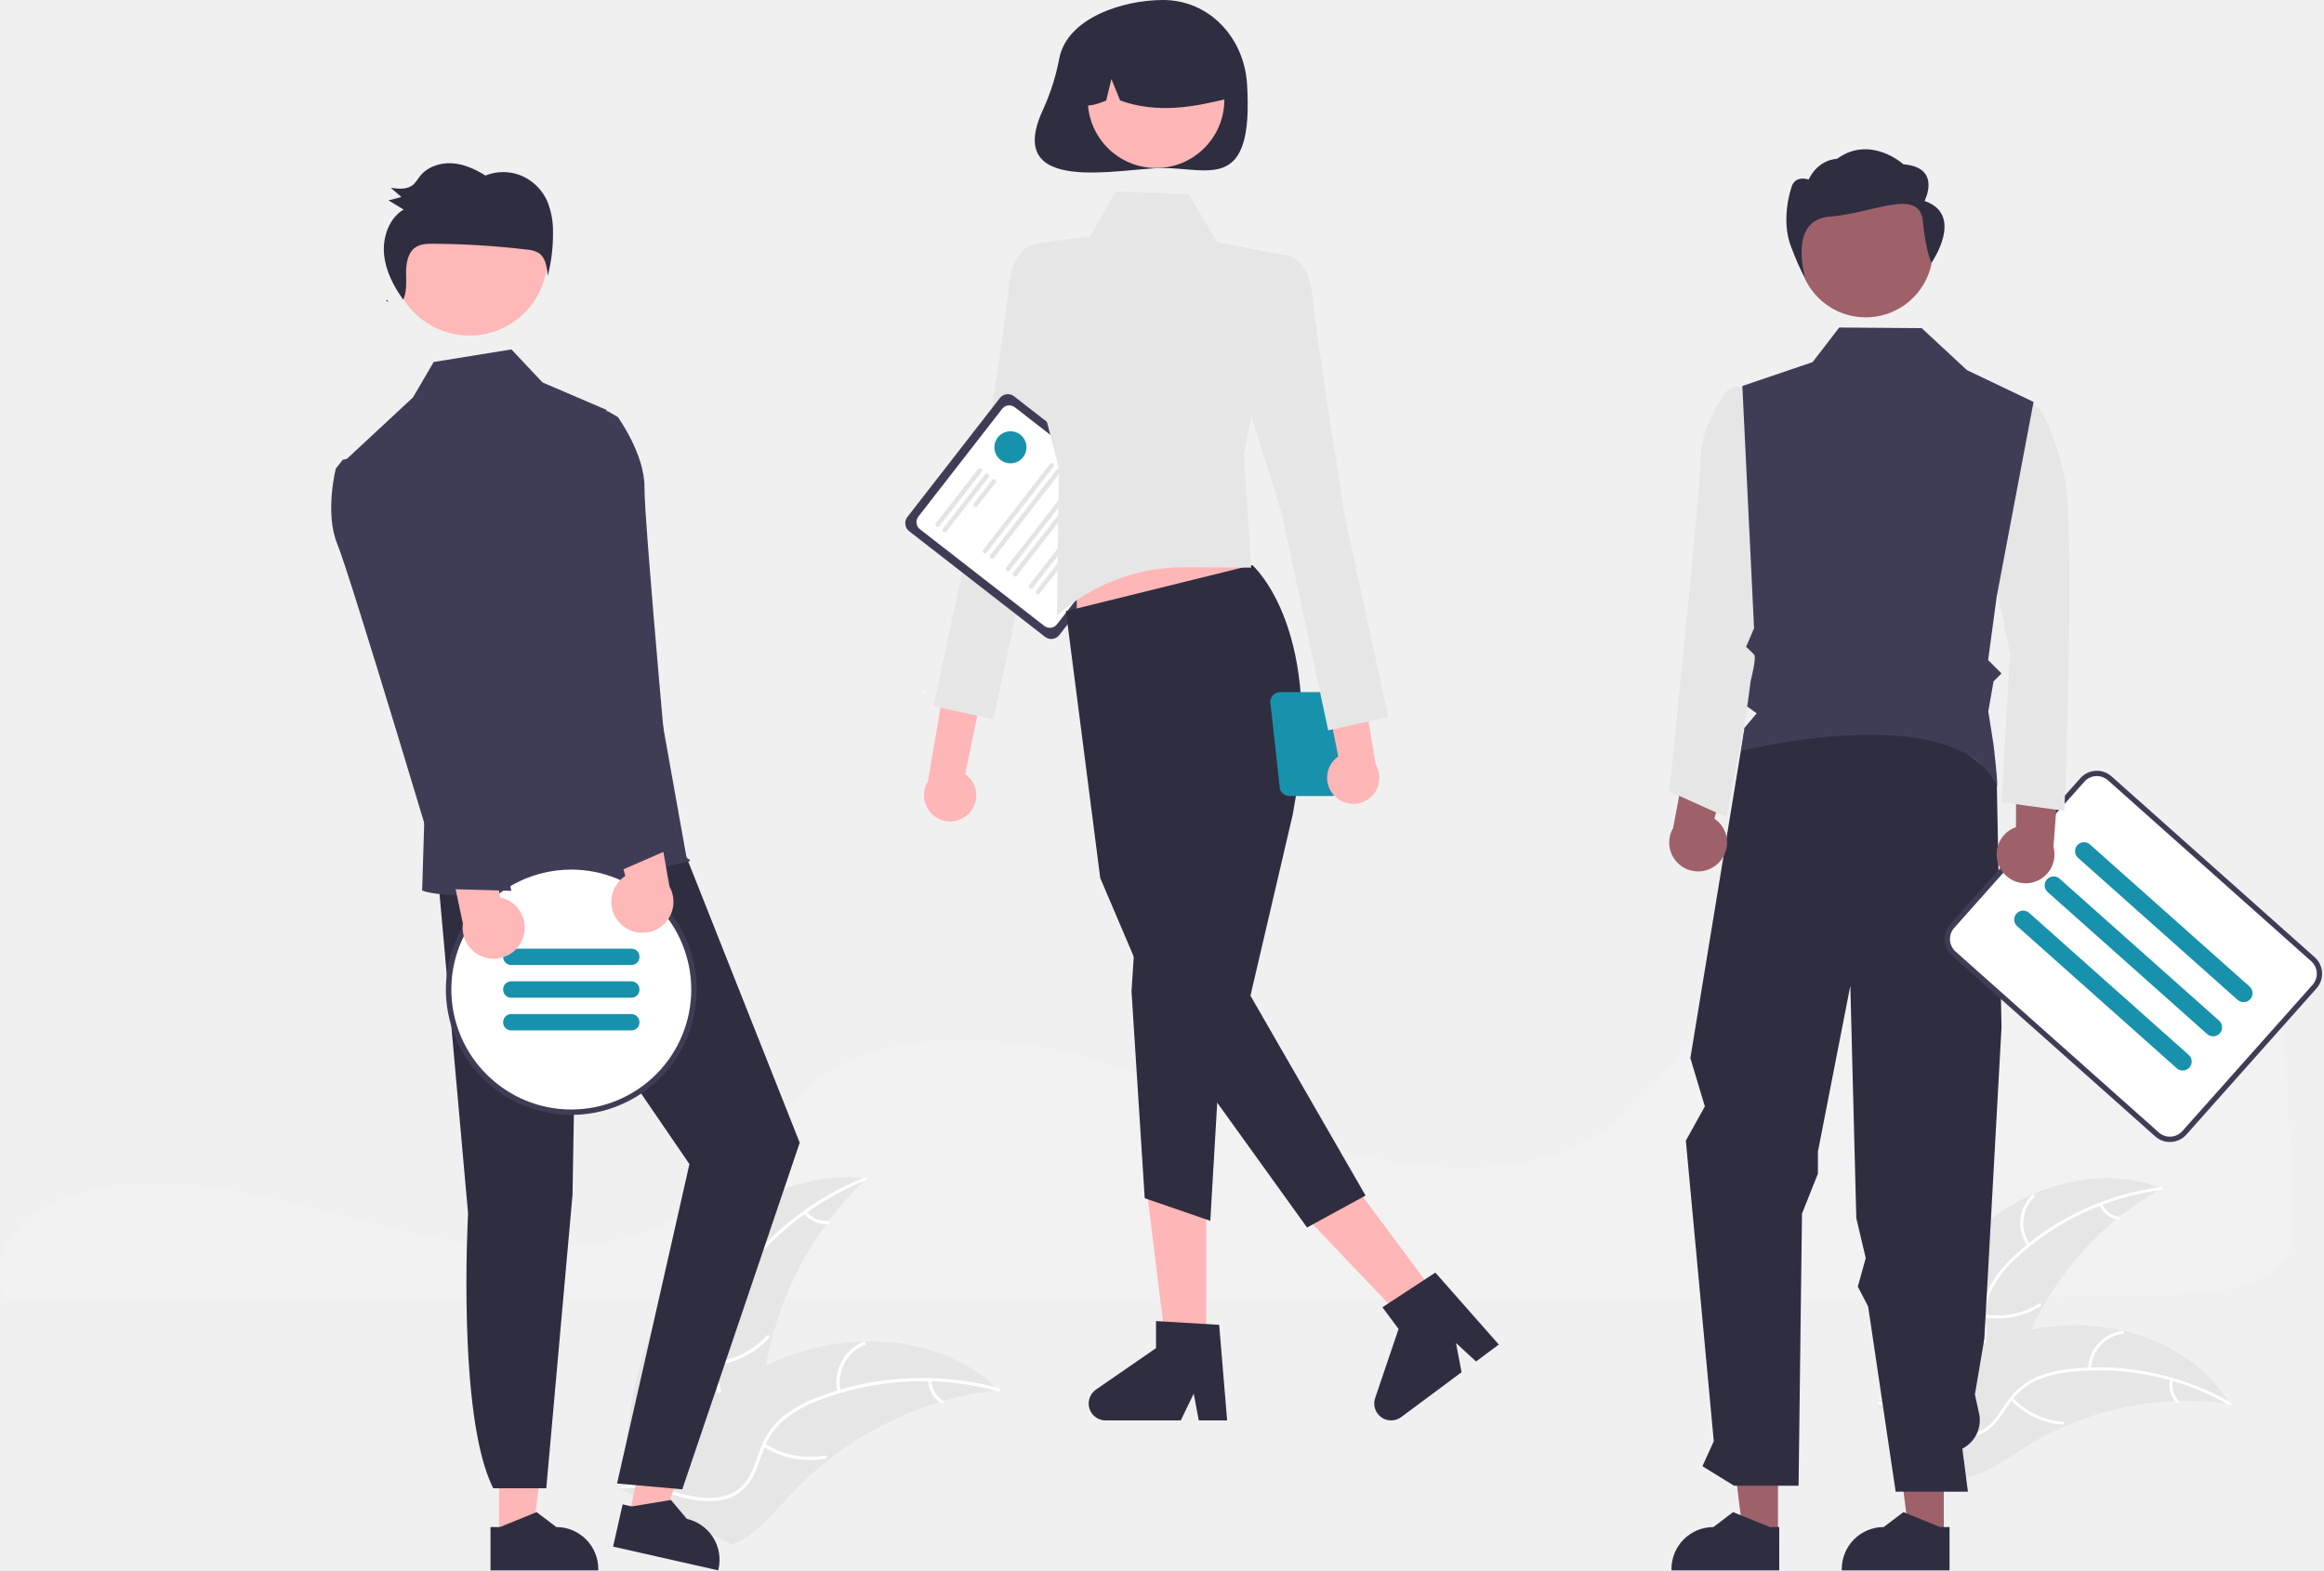
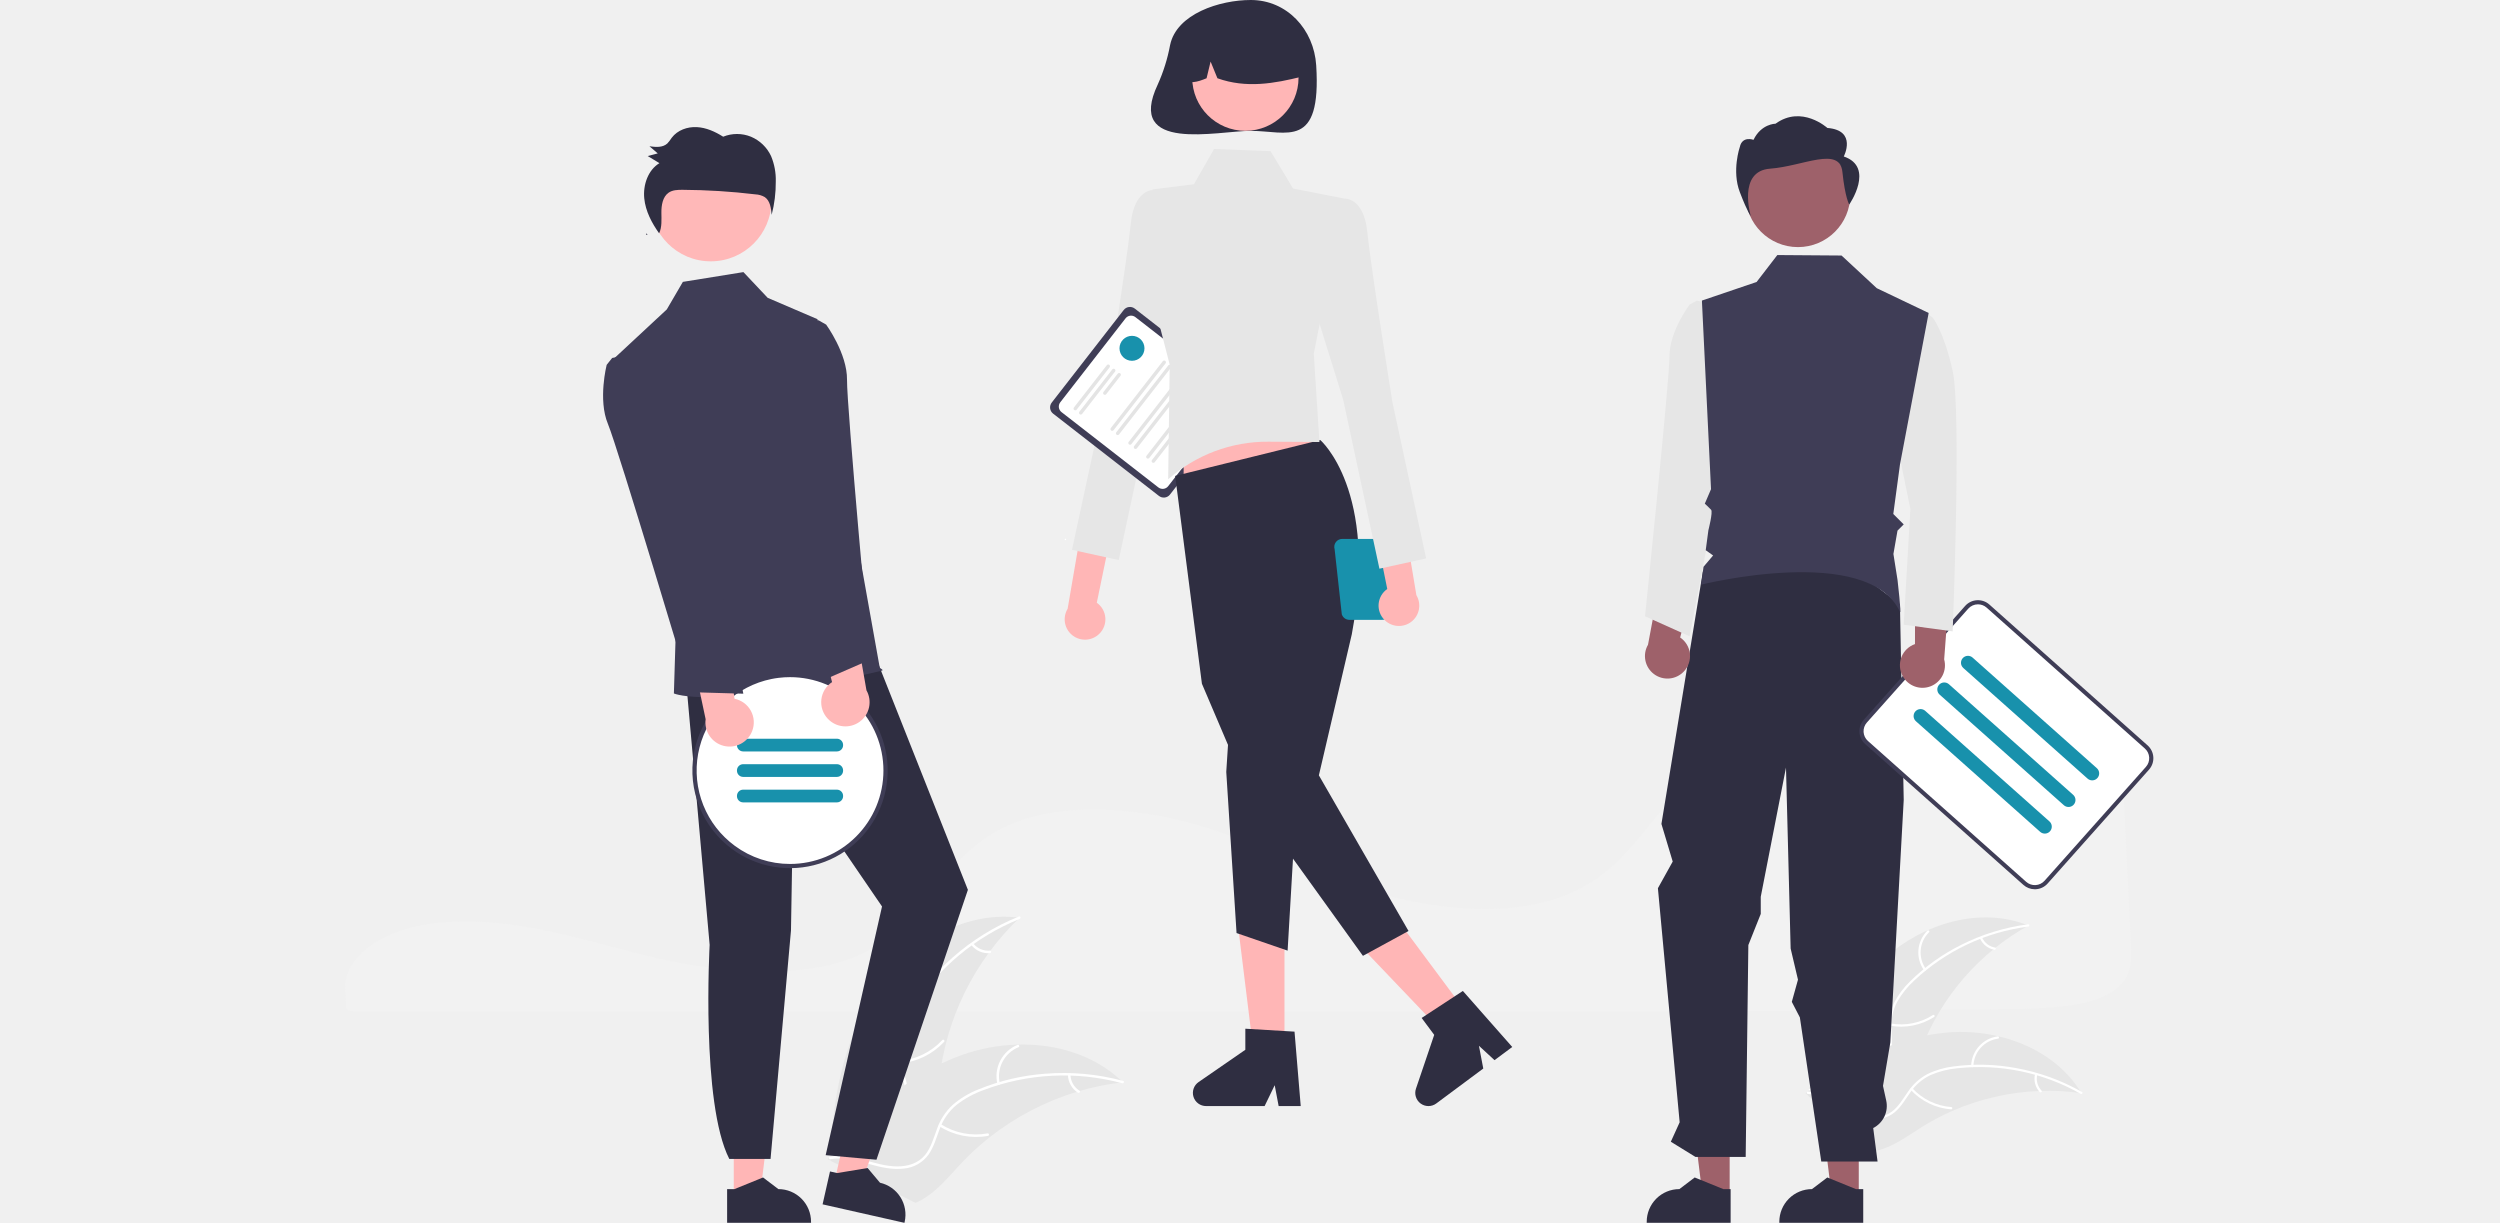
- <svg xmlns="http://www.w3.org/2000/svg" width="552" height="373" viewBox="0 0 552 373" fill="none">
+ <svg xmlns="http://www.w3.org/2000/svg" width="552" height="270" viewBox="0 0 552 373" fill="none">
  <g clip-path="url(#clip0_712_843)">
    <path d="M37.118 281.076C34.499 281.076 31.875 281.184 29.312 281.402L28.939 281.433C11.939 282.936 -0.496 291.655 0.015 301.714L0.114 303.533C0.179 304.683 0.249 305.919 0.306 307.291C0.337 307.967 1.26 308.486 2.408 308.486H420.571C450.053 308.307 479.429 308.082 507.877 307.817C513.212 307.828 518.544 307.552 523.85 306.989C531.756 306.053 537.243 304.199 540.627 301.319H540.628C544.835 297.748 544.968 293.251 544.714 288.17C544.195 277.911 543.681 267.134 543.168 256.389C542.715 246.919 542.264 237.475 541.813 228.433C541.534 223.067 540.914 218.331 536.135 214.711C530.956 210.796 521.51 208.812 508.059 208.812C507.897 208.812 507.736 208.812 507.571 208.812C465.418 208.962 423.651 223.456 403.64 244.879C401.336 247.346 399.188 249.987 397.112 252.542C394.043 256.315 390.871 260.217 387.085 263.706C385.036 265.62 382.819 267.348 380.462 268.869C380.3 268.981 380.114 269.101 379.917 269.215C379.467 269.509 378.997 269.791 378.538 270.043C375.854 271.593 373.025 272.88 370.092 273.883L369.796 273.983C369.573 274.062 369.331 274.142 369.09 274.215C367.396 274.758 365.636 275.229 363.873 275.609C356.245 277.29 347.571 277.693 338.094 276.806C329.39 275.969 320.799 274.218 312.462 271.582C303.685 268.809 295.471 265.35 287.526 262.007C284.037 260.537 280.427 259.018 276.823 257.579C276.145 257.308 275.479 257.043 274.802 256.778C270.4 255.062 266.409 253.645 262.6 252.446C253.166 249.463 243.4 247.654 233.523 247.061C223.039 246.487 213.801 247.569 206.07 250.271C203.939 251.013 201.864 251.907 199.86 252.946C190.704 257.701 185.059 264.719 179.601 271.505C172.811 279.947 165.79 288.676 151.925 293.201C135.927 298.428 112.575 296.257 96.054 292.481C90.859 291.293 85.672 289.927 80.654 288.606C78.628 288.072 76.6 287.542 74.571 287.015C70.583 285.986 67.32 285.197 64.3 284.531L63.345 284.319C62.814 284.203 62.282 284.088 61.741 283.978C58.155 283.225 54.815 282.633 51.526 282.167L50.748 282.053C49.188 281.848 47.73 281.677 46.299 281.533L45.728 281.476C42.925 281.209 40.024 281.076 37.118 281.076Z" fill="#F2F2F2" />
    <path d="M469.522 292.303C481.289 281.7 498.79 276.369 513.47 282.314C498.412 290.675 486.795 304.093 480.677 320.194C478.34 326.412 476.388 333.571 470.639 336.9C467.063 338.971 462.613 339.072 458.602 338.073C454.592 337.072 450.916 335.068 447.29 333.083L446.258 333.06C450.89 317.913 457.756 302.906 469.522 292.303Z" fill="#E6E6E6" />
    <path d="M513.388 282.636C500.386 284.316 488.245 290.051 478.687 299.025C476.595 300.92 474.815 303.133 473.413 305.583C472.124 308.013 471.509 310.744 471.632 313.493C471.696 316.058 472.058 318.674 471.497 321.21C471.19 322.503 470.614 323.718 469.805 324.773C468.996 325.828 467.974 326.701 466.804 327.333C463.931 328.984 460.636 329.505 457.396 329.902C453.799 330.343 450.055 330.744 446.941 332.762C446.564 333.006 446.207 332.407 446.583 332.162C452.001 328.652 458.857 329.929 464.682 327.586C467.401 326.493 469.806 324.574 470.657 321.672C471.402 319.135 471.031 316.437 470.944 313.841C470.784 311.161 471.283 308.483 472.397 306.041C473.67 303.528 475.362 301.25 477.4 299.305C481.917 294.851 487.107 291.136 492.779 288.295C499.234 285.017 506.202 282.867 513.382 281.938C513.826 281.881 513.83 282.579 513.388 282.636Z" fill="white" />
    <path d="M481.594 295.954C480.306 294.146 479.703 291.939 479.892 289.727C480.081 287.516 481.05 285.443 482.626 283.88C482.946 283.565 483.451 284.047 483.131 284.363C481.66 285.816 480.758 287.747 480.586 289.806C480.414 291.866 480.985 293.92 482.194 295.596C482.456 295.961 481.855 296.316 481.594 295.954Z" fill="white" />
    <path d="M471.429 312.197C475.897 312.988 480.499 312.067 484.318 309.616C484.696 309.373 485.053 309.972 484.675 310.215C480.697 312.758 475.906 313.707 471.258 312.873C470.815 312.794 470.988 312.117 471.429 312.197Z" fill="white" />
    <path d="M499.29 285.941C499.643 286.744 500.19 287.447 500.881 287.987C501.573 288.527 502.387 288.887 503.252 289.034C503.696 289.108 503.522 289.784 503.081 289.711C502.127 289.544 501.227 289.145 500.462 288.551C499.697 287.956 499.089 287.183 498.691 286.299C498.647 286.218 498.634 286.124 498.657 286.035C498.679 285.946 498.735 285.869 498.812 285.82C498.891 285.773 498.986 285.759 499.076 285.782C499.166 285.805 499.243 285.862 499.29 285.941Z" fill="white" />
    <path d="M529.636 333.447C529.358 333.408 529.079 333.37 528.797 333.336C525.051 332.839 521.272 332.647 517.495 332.762C517.203 332.766 516.907 332.775 516.616 332.787C507.52 333.161 498.573 335.221 490.229 338.861C486.91 340.313 483.707 342.014 480.646 343.952C476.419 346.628 472.049 349.866 467.325 350.958C466.833 351.077 466.334 351.166 465.832 351.224L446.31 334.32C446.285 334.26 446.256 334.203 446.23 334.142L445.42 333.503C445.571 333.392 445.73 333.28 445.881 333.169C445.968 333.105 446.059 333.044 446.147 332.979C446.206 332.937 446.266 332.895 446.317 332.854C446.337 332.84 446.357 332.826 446.373 332.816C446.424 332.775 446.476 332.742 446.524 332.705C447.41 332.078 448.302 331.455 449.2 330.838C449.204 330.834 449.204 330.834 449.213 330.833C456.011 326.064 463.352 322.118 471.081 319.078C471.313 318.99 471.548 318.898 471.789 318.818C475.269 317.524 478.85 316.517 482.495 315.806C484.491 315.423 486.507 315.141 488.532 314.962C493.766 314.51 499.039 314.883 504.157 316.069C514.36 318.435 523.693 324.038 529.22 332.775C529.361 332.999 529.499 333.219 529.636 333.447Z" fill="#E6E6E6" />
    <path d="M529.378 333.657C517.985 327.17 504.838 324.438 491.804 325.849C488.992 326.103 486.239 326.799 483.644 327.91C481.151 329.074 479.016 330.885 477.46 333.154C475.966 335.24 474.68 337.547 472.706 339.233C471.682 340.082 470.491 340.704 469.21 341.06C467.929 341.416 466.587 341.497 465.272 341.297C461.984 340.886 459.04 339.318 456.214 337.685C453.076 335.871 449.845 333.937 446.144 333.673C445.696 333.641 445.772 332.947 446.219 332.979C452.659 333.438 457.364 338.586 463.426 340.222C466.254 340.986 469.33 340.902 471.757 339.098C473.879 337.52 475.207 335.142 476.701 333.017C478.187 330.782 480.197 328.944 482.557 327.665C485.087 326.425 487.809 325.624 490.607 325.298C496.895 324.462 503.276 324.62 509.515 325.766C516.643 327.035 523.501 329.514 529.793 333.095C530.182 333.317 529.764 333.877 529.378 333.657Z" fill="white" />
    <path d="M495.974 325.148C496.034 322.929 496.881 320.804 498.363 319.151C499.846 317.499 501.867 316.428 504.067 316.129C504.512 316.07 504.625 316.759 504.179 316.818C502.13 317.093 500.247 318.091 498.87 319.632C497.493 321.173 496.712 323.156 496.668 325.223C496.658 325.672 495.964 325.594 495.974 325.148Z" fill="white" />
    <path d="M478.078 331.996C481.169 335.318 485.398 337.353 489.923 337.695C490.371 337.729 490.295 338.423 489.848 338.389C485.14 338.025 480.743 335.898 477.534 332.434C477.228 332.103 477.774 331.667 478.078 331.996Z" fill="white" />
    <path d="M516.132 327.807C515.929 328.661 515.943 329.551 516.17 330.399C516.397 331.246 516.831 332.024 517.433 332.662C517.742 332.988 517.196 333.424 516.889 333.1C516.227 332.391 515.749 331.532 515.496 330.596C515.243 329.66 515.223 328.677 515.438 327.732C515.45 327.641 515.497 327.558 515.569 327.501C515.64 327.443 515.731 327.415 515.822 327.422C515.914 327.433 515.998 327.479 516.056 327.551C516.114 327.623 516.141 327.715 516.132 327.807Z" fill="white" />
    <path d="M161.506 302.848C171.14 288.235 188.375 277.664 205.73 279.938C191.95 293.07 183.259 310.652 181.195 329.575C180.425 336.875 180.329 345.075 175.107 350.235C171.858 353.446 167.126 354.792 162.559 354.838C157.992 354.884 153.502 353.763 149.072 352.649L147.962 352.911C148.702 335.423 151.871 317.462 161.506 302.848Z" fill="#E6E6E6" />
    <path d="M205.732 280.306C192.294 285.72 180.903 295.231 173.177 307.487C171.467 310.097 170.179 312.959 169.361 315.969C168.658 318.927 168.76 322.019 169.657 324.924C170.438 327.65 171.553 330.347 171.659 333.215C171.691 334.684 171.412 336.143 170.841 337.497C170.27 338.851 169.419 340.068 168.344 341.07C165.73 343.635 162.351 345.109 158.996 346.435C155.271 347.907 151.379 349.378 148.61 352.402C148.274 352.769 147.725 352.227 148.06 351.861C152.878 346.599 160.566 346.058 166.145 341.931C168.748 340.006 170.787 337.284 170.89 333.944C170.98 331.023 169.833 328.241 169.018 325.488C168.102 322.666 167.89 319.664 168.402 316.742C169.065 313.7 170.24 310.793 171.878 308.145C175.471 302.126 179.988 296.708 185.264 292.092C191.256 286.79 198.11 282.552 205.531 279.561C205.99 279.376 206.189 280.122 205.732 280.306Z" fill="white" />
    <path d="M175.433 303.394C173.552 301.819 172.293 299.627 171.88 297.209C171.467 294.791 171.926 292.304 173.177 290.194C173.432 289.768 174.106 290.143 173.851 290.57C172.683 292.533 172.255 294.849 172.644 297.1C173.033 299.351 174.214 301.388 175.974 302.845C176.356 303.162 175.812 303.71 175.433 303.394Z" fill="white" />
    <path d="M169.079 323.595C174.078 323.198 178.743 320.932 182.146 317.249C182.483 316.883 183.032 317.425 182.695 317.79C179.148 321.617 174.287 323.965 169.084 324.366C168.588 324.404 168.585 323.632 169.079 323.595Z" fill="white" />
    <path d="M191.573 287.762C192.174 288.523 192.954 289.123 193.844 289.508C194.734 289.893 195.705 290.051 196.671 289.968C197.166 289.924 197.169 290.696 196.677 290.74C195.609 290.827 194.536 290.651 193.552 290.227C192.568 289.804 191.703 289.146 191.032 288.311C190.962 288.238 190.923 288.141 190.922 288.04C190.921 287.938 190.959 287.84 191.028 287.766C191.1 287.694 191.198 287.653 191.3 287.652C191.402 287.651 191.5 287.691 191.573 287.762Z" fill="white" />
    <path d="M237.245 330.129C236.937 330.165 236.628 330.202 236.317 330.244C232.172 330.754 228.077 331.6 224.069 332.774C223.758 332.86 223.444 332.951 223.136 333.046C213.512 335.976 204.516 340.668 196.604 346.883C193.459 349.358 190.506 352.07 187.771 354.994C183.995 359.032 180.222 363.711 175.473 366.192C174.98 366.457 174.471 366.691 173.95 366.892L148.368 354.245C148.324 354.187 148.278 354.134 148.234 354.076L147.189 353.618C147.32 353.457 147.458 353.294 147.589 353.133C147.664 353.039 147.745 352.949 147.82 352.855C147.872 352.794 147.925 352.733 147.968 352.674C147.985 352.654 148.003 352.633 148.017 352.618C148.061 352.56 148.107 352.51 148.148 352.458C148.921 351.54 149.702 350.626 150.491 349.716C150.494 349.71 150.494 349.71 150.503 349.707C156.531 342.788 163.19 336.311 170.621 331.051C170.845 330.893 171.071 330.729 171.306 330.576C174.669 328.224 178.218 326.15 181.918 324.376C183.947 323.411 186.024 322.55 188.141 321.795C193.613 319.854 199.357 318.787 205.161 318.632C216.731 318.323 228.271 321.719 236.613 329.526C236.827 329.726 237.035 329.923 237.245 330.129Z" fill="#E6E6E6" />
    <path d="M237.027 330.425C223.037 326.657 208.216 327.393 194.669 332.528C191.732 333.582 188.981 335.092 186.515 337.002C184.173 338.941 182.393 341.471 181.359 344.331C180.342 346.978 179.609 349.803 177.966 352.156C177.107 353.348 176.006 354.345 174.735 355.082C173.464 355.819 172.051 356.279 170.59 356.432C166.959 356.907 163.373 356.048 159.896 355.087C156.036 354.02 152.043 352.851 148.011 353.599C147.522 353.689 147.41 352.926 147.898 352.835C154.913 351.535 161.377 355.731 168.316 355.795C171.554 355.825 174.82 354.88 176.913 352.275C178.744 349.997 179.503 347.085 180.51 344.396C181.477 341.592 183.116 339.067 185.284 337.042C187.644 335.012 190.333 333.399 193.235 332.271C199.728 329.628 206.596 328.022 213.588 327.512C221.564 326.886 229.589 327.629 237.315 329.709C237.793 329.838 237.502 330.553 237.027 330.425Z" fill="white" />
    <path d="M198.933 330.618C198.381 328.228 198.695 325.719 199.821 323.54C200.947 321.36 202.811 319.652 205.08 318.72C205.54 318.533 205.852 319.239 205.392 319.426C203.277 320.29 201.541 321.881 200.497 323.913C199.452 325.945 199.169 328.283 199.697 330.505C199.811 330.988 199.047 331.098 198.933 330.618Z" fill="white" />
    <path d="M181.698 342.921C185.928 345.614 191.018 346.614 195.953 345.721C196.441 345.633 196.553 346.396 196.065 346.485C190.929 347.404 185.634 346.353 181.238 343.54C180.82 343.272 181.282 342.654 181.698 342.921Z" fill="white" />
    <path d="M221.233 327.854C221.254 328.823 221.516 329.772 221.994 330.615C222.473 331.458 223.153 332.17 223.975 332.685C224.397 332.948 223.934 333.565 223.515 333.304C222.61 332.731 221.859 331.944 221.329 331.014C220.798 330.084 220.503 329.037 220.47 327.967C220.458 327.866 220.485 327.765 220.546 327.683C220.606 327.602 220.695 327.547 220.795 327.529C220.896 327.514 220.999 327.54 221.081 327.601C221.163 327.662 221.217 327.753 221.233 327.854Z" fill="white" />
    <path d="M230.076 193.286C230.715 192.65 231.207 191.882 231.517 191.035C231.827 190.188 231.948 189.284 231.871 188.385C231.794 187.487 231.52 186.616 231.07 185.835C230.62 185.053 230.004 184.38 229.266 183.862L239.335 135.13L228.471 138.557L220.37 185.702C219.583 187 219.299 188.542 219.572 190.035C219.846 191.529 220.658 192.87 221.854 193.805C223.05 194.74 224.548 195.203 226.063 195.108C227.579 195.012 229.006 194.364 230.076 193.286Z" fill="#FFB6B6" />
    <path d="M253.35 63.023L246.621 57.944C246.621 57.944 240.684 57.523 239.633 68.229C238.581 78.934 231.998 120.022 231.998 120.022L221.701 167.715L235.955 170.844L246.985 119.375L258.025 83.866L253.35 63.023Z" fill="#E6E6E6" />
    <path d="M248.223 151.273L215.943 126.174C215.441 125.782 215.114 125.207 215.035 124.574C214.955 123.942 215.13 123.303 215.521 122.8L237.484 94.553C237.876 94.051 238.451 93.724 239.084 93.645C239.716 93.566 240.354 93.741 240.858 94.131L273.138 119.231C273.641 119.622 273.967 120.198 274.047 120.83C274.126 121.463 273.951 122.101 273.56 122.605L251.597 150.851C251.205 151.354 250.63 151.68 249.998 151.76C249.365 151.839 248.727 151.664 248.223 151.273Z" fill="#3F3D56" />
    <path d="M248.046 148.676L218.504 125.706C218.058 125.358 217.768 124.847 217.697 124.285C217.627 123.724 217.782 123.157 218.129 122.71L238.04 97.103C238.388 96.657 238.898 96.367 239.46 96.297C240.022 96.226 240.588 96.382 241.035 96.729L270.577 119.699C271.023 120.047 271.314 120.557 271.384 121.119C271.454 121.681 271.299 122.247 270.952 122.694L251.042 148.301C250.694 148.747 250.183 149.037 249.621 149.108C249.06 149.178 248.493 149.023 248.046 148.676Z" fill="white" />
    <path d="M222.377 125.054C222.266 124.967 222.193 124.84 222.175 124.699C222.158 124.559 222.197 124.417 222.283 124.305L232.328 111.388C232.415 111.276 232.542 111.203 232.683 111.186C232.752 111.177 232.823 111.182 232.89 111.201C232.958 111.219 233.021 111.251 233.077 111.294C233.132 111.337 233.178 111.39 233.213 111.451C233.247 111.512 233.27 111.579 233.278 111.649C233.287 111.719 233.282 111.789 233.264 111.857C233.245 111.924 233.213 111.988 233.17 112.043L223.126 124.961C223.039 125.072 222.911 125.145 222.771 125.162C222.631 125.18 222.489 125.141 222.377 125.054Z" fill="#E4E4E4" />
    <path d="M224.042 126.349C223.93 126.262 223.858 126.134 223.84 125.994C223.823 125.853 223.861 125.712 223.948 125.6L233.992 112.682C234.079 112.57 234.207 112.498 234.347 112.48C234.488 112.463 234.63 112.501 234.741 112.588C234.853 112.675 234.926 112.803 234.943 112.943C234.961 113.084 234.922 113.225 234.835 113.337L224.791 126.255C224.704 126.367 224.576 126.439 224.436 126.457C224.295 126.474 224.154 126.435 224.042 126.349Z" fill="#E4E4E4" />
    <path d="M231.397 120.325C231.285 120.238 231.213 120.11 231.195 119.97C231.178 119.829 231.216 119.688 231.303 119.576L235.657 113.976C235.7 113.921 235.754 113.875 235.814 113.84C235.875 113.805 235.943 113.783 236.012 113.774C236.082 113.765 236.152 113.77 236.22 113.789C236.288 113.807 236.351 113.839 236.407 113.882C236.462 113.925 236.508 113.979 236.543 114.04C236.578 114.101 236.6 114.168 236.609 114.238C236.617 114.307 236.612 114.378 236.593 114.445C236.575 114.513 236.543 114.576 236.5 114.632L232.146 120.231C232.059 120.343 231.931 120.415 231.791 120.433C231.65 120.45 231.509 120.412 231.397 120.325Z" fill="#E4E4E4" />
    <path d="M233.641 131.313C233.53 131.226 233.457 131.099 233.44 130.958C233.422 130.818 233.461 130.676 233.548 130.564L249.404 110.171C249.447 110.116 249.501 110.07 249.562 110.035C249.623 110 249.69 109.978 249.759 109.969C249.829 109.961 249.9 109.966 249.967 109.984C250.035 110.003 250.098 110.035 250.153 110.078C250.209 110.121 250.255 110.174 250.29 110.235C250.324 110.296 250.347 110.363 250.355 110.433C250.364 110.502 250.359 110.573 250.34 110.64C250.322 110.708 250.29 110.771 250.247 110.827L234.39 131.22C234.303 131.331 234.176 131.404 234.035 131.421C233.895 131.439 233.753 131.4 233.641 131.313Z" fill="#E4E4E4" />
    <path d="M235.306 132.608C235.195 132.521 235.122 132.393 235.104 132.253C235.087 132.112 235.126 131.971 235.212 131.859L251.069 111.466C251.112 111.41 251.166 111.364 251.227 111.329C251.288 111.295 251.355 111.272 251.424 111.264C251.494 111.255 251.564 111.26 251.632 111.279C251.699 111.297 251.763 111.329 251.818 111.372C251.873 111.415 251.92 111.469 251.954 111.529C251.989 111.59 252.011 111.658 252.02 111.727C252.029 111.797 252.024 111.867 252.005 111.935C251.987 112.002 251.955 112.066 251.912 112.121L236.055 132.514C235.968 132.626 235.84 132.698 235.7 132.716C235.56 132.733 235.418 132.694 235.306 132.608Z" fill="#E4E4E4" />
    <path d="M239.085 135.546C238.973 135.459 238.901 135.331 238.883 135.191C238.866 135.051 238.905 134.909 238.991 134.797L254.848 114.404C254.891 114.349 254.945 114.302 255.005 114.268C255.066 114.233 255.134 114.211 255.203 114.202C255.273 114.193 255.343 114.198 255.411 114.217C255.478 114.236 255.542 114.267 255.597 114.31C255.652 114.353 255.699 114.407 255.733 114.468C255.768 114.529 255.79 114.596 255.799 114.665C255.808 114.735 255.802 114.805 255.784 114.873C255.765 114.941 255.734 115.004 255.691 115.059L239.834 135.452C239.747 135.564 239.619 135.636 239.479 135.654C239.338 135.672 239.197 135.633 239.085 135.546Z" fill="#E4E4E4" />
    <path d="M240.75 136.84C240.638 136.753 240.566 136.626 240.548 136.485C240.531 136.345 240.569 136.203 240.656 136.092L256.513 115.698C256.556 115.643 256.609 115.597 256.67 115.562C256.731 115.527 256.798 115.505 256.868 115.496C256.937 115.488 257.008 115.493 257.076 115.511C257.143 115.53 257.206 115.562 257.262 115.605C257.317 115.648 257.363 115.701 257.398 115.762C257.433 115.823 257.455 115.89 257.464 115.96C257.472 116.029 257.467 116.1 257.449 116.167C257.43 116.235 257.398 116.298 257.355 116.354L241.499 136.747C241.412 136.858 241.284 136.931 241.144 136.948C241.003 136.966 240.862 136.927 240.75 136.84Z" fill="#E4E4E4" />
    <path d="M244.529 139.779C244.417 139.692 244.345 139.564 244.327 139.424C244.309 139.283 244.348 139.142 244.435 139.03L260.292 118.637C260.335 118.581 260.388 118.535 260.449 118.5C260.51 118.466 260.577 118.444 260.647 118.435C260.716 118.426 260.787 118.431 260.854 118.45C260.922 118.468 260.985 118.5 261.041 118.543C261.096 118.586 261.142 118.64 261.177 118.7C261.211 118.761 261.234 118.829 261.242 118.898C261.251 118.968 261.246 119.038 261.228 119.106C261.209 119.173 261.177 119.237 261.134 119.292L245.278 139.685C245.191 139.797 245.063 139.869 244.922 139.887C244.782 139.904 244.64 139.865 244.529 139.779Z" fill="#E4E4E4" />
    <path d="M246.193 141.073C246.082 140.986 246.009 140.858 245.992 140.718C245.974 140.578 246.013 140.436 246.1 140.324L261.956 119.931C262.043 119.82 262.171 119.748 262.311 119.73C262.451 119.713 262.593 119.752 262.704 119.839C262.816 119.925 262.888 120.053 262.906 120.193C262.924 120.333 262.885 120.475 262.799 120.586L246.942 140.979C246.855 141.091 246.728 141.164 246.587 141.181C246.447 141.199 246.305 141.16 246.193 141.073Z" fill="#E4E4E4" />
    <path d="M219.692 164.757C219.813 164.757 219.911 164.658 219.911 164.537C219.911 164.416 219.813 164.318 219.692 164.318C219.571 164.318 219.473 164.416 219.473 164.537C219.473 164.658 219.571 164.757 219.692 164.757Z" fill="white" />
    <path d="M251.62 13.775C250.85 17.916 249.586 21.95 247.856 25.79C237.95 46.745 266.16 39.915 276.241 39.915C287.263 39.915 297.809 45.711 296.198 19.957C295.51 8.957 287.263 0 276.241 0C266.826 0 253.589 4.185 251.62 13.775Z" fill="#2F2E41" />
    <path d="M286.515 321.114H277.124L272.655 284.892H286.515V321.114Z" fill="#FFB6B6" />
    <path d="M291.472 337.385H284.737L283.535 331.027L280.456 337.385H262.594C261.738 337.385 260.904 337.112 260.215 336.604C259.525 336.097 259.016 335.383 258.761 334.565C258.506 333.748 258.519 332.87 258.798 332.061C259.078 331.251 259.608 330.553 260.313 330.066L274.577 320.215V313.787L289.58 314.682L291.472 337.385Z" fill="#2F2E41" />
    <path d="M342.307 309.263L334.771 314.867L309.571 288.467L320.693 280.196L342.307 309.263Z" fill="#FFB6B6" />
    <path d="M355.993 319.362L350.589 323.381L345.831 318.996L347.154 325.935L332.821 336.594C332.134 337.104 331.301 337.382 330.445 337.387C329.589 337.391 328.754 337.122 328.062 336.618C327.369 336.114 326.856 335.402 326.598 334.586C326.339 333.77 326.347 332.892 326.622 332.082L332.19 315.665L328.355 310.507L340.928 302.273L355.993 319.362Z" fill="#2F2E41" />
    <path d="M255.758 154.408L300.337 147.465L291.472 120.795H255.758V154.408Z" fill="#FFB6B6" />
    <path d="M297.448 134.227C297.448 134.227 315.266 149.621 307.045 193.505L297.009 236.504L324.353 283.978L310.449 291.562L276.752 244.727L261.332 208.558L253.176 145.166L297.448 134.227Z" fill="#2F2E41" />
    <path d="M269.831 218.865L268.759 235.463L271.897 284.611L287.472 289.973L290.421 239.616L269.831 218.865Z" fill="#2F2E41" />
    <path d="M265.043 45.439L282.274 46.111L289.142 57.511L304.811 60.57L295.457 107.89L297.177 134.824L281.575 134.729C270.331 134.661 259.458 138.746 251.04 146.2L251.507 111.238L244.796 85.138L246.305 57.772L258.909 56.196L265.043 45.439Z" fill="#E6E6E6" />
    <path d="M274.589 39.91C283.546 39.91 290.807 32.649 290.807 23.692C290.807 14.736 283.546 7.475 274.589 7.475C265.633 7.475 258.372 14.736 258.372 23.692C258.372 32.649 265.633 39.91 274.589 39.91Z" fill="#FFB6B6" />
    <path d="M263.576 7.161C266.418 5.428 269.673 4.491 273.001 4.447C276.329 4.403 279.608 5.254 282.494 6.911C285.381 8.568 287.769 10.97 289.409 13.866C291.05 16.762 291.882 20.046 291.819 23.373C283.556 25.448 274.874 27.036 266.061 23.87L263.98 18.776L262.753 23.873C260.069 24.97 257.379 25.898 254.688 23.863C254.578 20.544 255.341 17.255 256.901 14.324C258.461 11.393 260.762 8.923 263.576 7.161Z" fill="#2F2E41" />
    <path d="M301.811 167.521L303.997 187.362C304.15 187.857 304.457 188.29 304.873 188.597C305.29 188.905 305.794 189.071 306.312 189.071H316.389C316.907 189.071 317.412 188.905 317.828 188.598C318.245 188.29 318.552 187.857 318.704 187.362L320.515 172.155C321.038 172.411 321.614 172.54 322.196 172.53C322.778 172.52 323.349 172.372 323.863 172.099C324.377 171.825 324.818 171.433 325.151 170.956C325.484 170.478 325.699 169.929 325.778 169.352C325.857 168.775 325.798 168.188 325.606 167.639C325.414 167.089 325.094 166.593 324.673 166.191C324.252 165.79 323.741 165.493 323.183 165.327C322.625 165.161 322.036 165.13 321.464 165.236C321.238 164.97 320.956 164.755 320.639 164.609C320.321 164.462 319.976 164.386 319.626 164.387H304.126C303.747 164.387 303.373 164.476 303.035 164.647C302.697 164.817 302.403 165.065 302.178 165.37C301.953 165.675 301.802 166.028 301.739 166.402C301.675 166.776 301.7 167.159 301.811 167.521ZM320.832 171.127L321.941 167.521C322.069 167.105 322.082 166.662 321.977 166.239C322.025 166.237 322.069 166.225 322.117 166.225C322.814 166.225 323.482 166.502 323.974 166.994C324.467 167.487 324.743 168.155 324.743 168.851C324.743 169.548 324.467 170.216 323.974 170.708C323.482 171.2 322.814 171.477 322.117 171.477C321.666 171.474 321.222 171.353 320.832 171.127Z" fill="#1891AC" />
    <path d="M317.007 189.085C316.371 188.446 315.883 187.675 315.577 186.826C315.271 185.978 315.155 185.073 315.237 184.175C315.319 183.277 315.596 182.407 316.051 181.628C316.505 180.849 317.124 180.179 317.865 179.665L308.044 130.883L318.89 134.365L326.751 181.55C327.532 182.852 327.808 184.395 327.527 185.887C327.246 187.379 326.427 188.716 325.226 189.645C324.025 190.574 322.525 191.03 321.01 190.927C319.495 190.823 318.071 190.168 317.007 189.085Z" fill="#FFB6B6" />
    <path d="M298.081 65.649L304.811 60.57C304.811 60.57 310.747 60.149 311.798 70.855C312.85 81.561 319.433 122.648 319.433 122.648L329.73 170.341L315.476 173.47L304.447 122.001L293.406 86.492L298.081 65.649Z" fill="#E6E6E6" />
    <path d="M240.002 110.056C242.106 110.056 243.811 108.351 243.811 106.247C243.811 104.143 242.106 102.438 240.002 102.438C237.898 102.438 236.193 104.143 236.193 106.247C236.193 108.351 237.898 110.056 240.002 110.056Z" fill="#1891AC" />
    <path d="M118.53 365.305L126.469 365.304L130.246 334.684L118.529 334.685L118.53 365.305Z" fill="#FFB6B6" />
    <path d="M116.505 362.713L118.74 362.713L127.464 359.165L132.139 362.712C134.782 362.712 137.316 363.762 139.185 365.63C141.053 367.499 142.103 370.033 142.103 372.675V372.999L116.506 373L116.505 362.713Z" fill="#2F2E41" />
    <path d="M149.294 360.302L157.038 362.051L167.467 333.014L156.037 330.434L149.294 360.302Z" fill="#FFB6B6" />
    <path d="M147.89 357.328L150.069 357.82L159.36 356.281L163.14 360.771L163.14 360.771C165.718 361.353 167.958 362.936 169.369 365.17C170.78 367.404 171.246 370.107 170.664 372.684L170.593 373L145.624 367.362L147.89 357.328Z" fill="#2F2E41" />
    <path d="M103.997 207.798L111.176 288.228C111.176 288.228 108.486 336.514 117.165 353.505H129.753L135.985 283.818L136.768 237.043L163.754 276.505L146.566 352.366L162.058 353.751L189.95 271.425L159.307 194.14L103.997 207.798Z" fill="#2F2E41" />
    <path d="M111.515 79.716C121.74 79.716 130.029 71.427 130.029 61.203C130.029 50.978 121.74 42.689 111.515 42.689C101.291 42.689 93.002 50.978 93.002 61.203C93.002 71.427 101.291 79.716 111.515 79.716Z" fill="#FFB8B8" />
    <path d="M144.06 97.359L128.872 90.842L121.479 82.999L103.008 85.978L98.107 94.381L82.243 109.132L100.83 193.173L100.267 211.528C100.267 211.528 112.163 216.883 163.754 204.553C164.373 204.405 163.078 203.758 163.078 203.758L144.06 97.359Z" fill="#3F3D56" />
    <path d="M92.264 71.708C92.135 71.532 92.007 71.354 91.881 71.175C91.83 71.283 91.79 71.394 91.731 71.499L92.264 71.708Z" fill="#2F2E41" />
    <path d="M129.931 47.661C128.694 44.965 126.487 42.834 123.75 41.69C121.038 40.596 118.006 40.598 115.295 41.697C112.847 40.151 110.128 38.925 107.264 38.773C104.4 38.621 101.372 39.684 99.607 42.023C99.213 42.64 98.765 43.222 98.269 43.761C96.851 45.074 94.695 44.885 92.809 44.616C93.655 45.341 94.501 46.066 95.347 46.791C94.323 47.058 93.299 47.326 92.275 47.593C93.47 48.318 94.665 49.042 95.859 49.767C92.391 51.849 90.814 56.393 91.231 60.52C91.625 64.427 93.511 68 95.766 71.175C96.666 69.277 96.472 67.006 96.457 64.868C96.442 62.609 96.841 60.044 98.651 58.781C99.872 57.929 101.442 57.891 102.915 57.899C110.342 57.94 117.761 58.403 125.136 59.287C126.137 59.33 127.112 59.613 127.981 60.112C129.612 61.224 129.929 63.52 130.093 65.535C130.955 62.209 131.376 58.784 131.347 55.349C131.42 52.715 130.937 50.096 129.931 47.661Z" fill="#2F2E41" />
    <path d="M135.695 264.18C151.788 264.18 164.834 251.134 164.834 235.041C164.834 218.948 151.788 205.902 135.695 205.902C119.602 205.902 106.556 218.948 106.556 235.041C106.556 251.134 119.602 264.18 135.695 264.18Z" fill="white" />
    <path d="M135.695 205.254C134.197 205.255 132.702 205.367 131.221 205.591C130.463 205.701 129.725 205.844 128.993 206.019C123.618 207.258 118.692 209.966 114.766 213.841C110.84 217.717 108.068 222.607 106.759 227.966C105.45 233.325 105.656 238.942 107.353 244.191C109.051 249.44 112.174 254.114 116.373 257.691C116.872 258.112 117.377 258.52 117.901 258.909C121.681 261.727 126.077 263.608 130.726 264.396C135.375 265.184 140.145 264.856 144.643 263.44C149.141 262.025 153.238 259.561 156.598 256.252C159.957 252.944 162.483 248.884 163.968 244.409C165.452 239.933 165.852 235.169 165.136 230.508C164.419 225.848 162.606 221.424 159.845 217.601C157.085 213.778 153.456 210.665 149.257 208.519C145.059 206.372 140.411 205.253 135.695 205.254ZM135.695 263.532C129.637 263.539 123.736 261.603 118.859 258.009C118.328 257.62 117.817 257.219 117.318 256.791C113.227 253.34 110.191 248.806 108.56 243.708C106.928 238.611 106.766 233.156 108.092 227.971C109.418 222.785 112.179 218.079 116.058 214.391C119.937 210.702 124.777 208.182 130.023 207.119C130.748 206.97 131.473 206.854 132.212 206.763C133.367 206.62 134.531 206.549 135.695 206.55C143.252 206.55 150.498 209.551 155.842 214.894C161.185 220.238 164.187 227.484 164.187 235.041C164.187 242.597 161.185 249.844 155.842 255.187C150.498 260.53 143.252 263.532 135.695 263.532Z" fill="#3F3D56" />
    <path d="M121.403 229.213H149.987C151.035 229.213 151.883 228.364 151.883 227.317V227.224C151.883 226.177 151.035 225.328 149.987 225.328H121.403C120.356 225.328 119.507 226.177 119.507 227.224V227.317C119.507 228.364 120.356 229.213 121.403 229.213Z" fill="#1891AC" />
    <path d="M121.403 236.983H149.987C151.035 236.983 151.883 236.135 151.883 235.087V234.994C151.883 233.947 151.035 233.098 149.987 233.098H121.403C120.356 233.098 119.507 233.947 119.507 234.994V235.087C119.507 236.135 120.356 236.983 121.403 236.983Z" fill="#1891AC" />
    <path d="M121.403 244.754H149.987C151.035 244.754 151.883 243.905 151.883 242.858V242.765C151.883 241.718 151.035 240.869 149.987 240.869H121.403C120.356 240.869 119.507 241.718 119.507 242.765V242.858C119.507 243.905 120.356 244.754 121.403 244.754Z" fill="#1891AC" />
    <path d="M461.695 364.316L453.371 364.316L449.411 332.208L461.696 332.209L461.695 364.316Z" fill="#9E616A" />
    <path d="M422.314 364.316L413.991 364.316L410.03 332.208L422.316 332.209L422.314 364.316Z" fill="#9E616A" />
    <path d="M422.607 373L397.01 372.999V372.675C397.01 370.033 398.06 367.499 399.928 365.63C401.797 363.762 404.331 362.712 406.973 362.712H406.974L411.65 359.165L420.373 362.713L422.608 362.713L422.607 373Z" fill="#2F2E41" />
    <path d="M463.056 373L437.459 372.999V372.675C437.459 370.033 438.509 367.499 440.377 365.63C442.245 363.762 444.78 362.712 447.422 362.712H447.423L452.098 359.165L460.822 362.713L463.057 362.713L463.056 373Z" fill="#2F2E41" />
    <path d="M414.149 174.295L401.498 251.326L404.941 262.806L400.423 270.935L407.058 342.334L404.365 348.263L411.889 352.903H427.2L428.013 288.266L431.795 278.776V273.545L439.494 234.131L440.912 289.328L443.151 298.833L441.27 305.601L443.728 310.342L450.258 354.312H467.426L466.099 344.082C467.594 343.325 468.795 342.092 469.514 340.578C470.232 339.063 470.427 337.353 470.068 335.716L469.084 331.232L471.324 317.975L475.404 244.015L474.253 184.339L454.169 168.981L414.149 174.295Z" fill="#2F2E41" />
    <path d="M443.151 75.376C451.961 75.376 459.103 68.235 459.103 59.425C459.103 50.616 451.961 43.474 443.151 43.474C434.342 43.474 427.2 50.616 427.2 59.425C427.2 68.235 434.342 75.376 443.151 75.376Z" fill="#9E616A" />
    <path d="M408.3 204.863C408.994 204.146 409.523 203.285 409.848 202.342C410.174 201.398 410.288 200.395 410.184 199.402C410.08 198.409 409.759 197.451 409.245 196.596C408.73 195.741 408.035 195.008 407.207 194.451L413.41 170.994L401.459 175.014L397.401 196.673C396.557 198.126 396.275 199.838 396.609 201.485C396.943 203.132 397.869 204.599 399.212 205.609C400.556 206.618 402.223 207.1 403.898 206.963C405.573 206.825 407.139 206.078 408.3 204.863Z" fill="#9E616A" />
    <path d="M414.828 92.242L412.263 91.71L410.075 92.921C410.075 92.921 403.964 101.069 403.964 108.538C403.964 116.007 396.495 187.978 396.495 187.978L410.075 194.089L420.939 137.734L414.828 92.242Z" fill="#E6E6E6" />
    <path d="M457.12 47.73C457.12 47.73 461.292 39.755 452.114 39.03C452.114 39.03 444.289 31.932 436.313 37.732C436.313 37.732 431.963 37.732 429.584 42.655C429.584 42.655 426.163 41.357 425.411 44.83C425.411 44.83 422.907 52.081 425.411 58.606C427.914 65.132 428.746 65.857 428.746 65.857C428.746 65.857 424.632 52.176 434.646 51.45C444.66 50.725 455.865 44.468 456.7 52.443C457.534 60.419 458.79 62.384 458.79 62.384C458.79 62.384 466.716 50.993 457.12 47.73Z" fill="#2F2E41" />
    <path d="M515.389 270.935C514.185 270.937 513.023 270.494 512.126 269.691L463.852 226.72C462.88 225.852 462.291 224.633 462.215 223.332C462.14 222.03 462.583 220.752 463.449 219.777L494.373 185.037C495.241 184.064 496.46 183.475 497.761 183.4C499.063 183.324 500.341 183.768 501.316 184.634L549.59 227.605C550.564 228.472 551.153 229.691 551.229 230.992C551.305 232.294 550.86 233.573 549.993 234.547L519.068 269.287C518.64 269.771 518.12 270.165 517.539 270.446C516.957 270.728 516.326 270.891 515.681 270.927C515.583 270.933 515.486 270.935 515.389 270.935Z" fill="white" />
    <path d="M515.388 271.251C514.107 271.253 512.87 270.782 511.916 269.927L463.642 226.956C462.607 226.032 461.981 224.735 461.9 223.35C461.82 221.965 462.292 220.604 463.213 219.567L494.137 184.827C495.061 183.792 496.358 183.165 497.743 183.085C499.128 183.004 500.489 183.476 501.526 184.397L549.8 227.369C550.836 228.292 551.464 229.589 551.544 230.974C551.625 232.36 551.152 233.72 550.229 234.757L519.304 269.497C518.849 270.012 518.295 270.432 517.677 270.731C517.058 271.031 516.386 271.205 515.699 271.243C515.595 271.248 515.492 271.251 515.388 271.251ZM498.049 184.339C497.488 184.338 496.934 184.455 496.423 184.684C495.911 184.914 495.454 185.249 495.082 185.667L464.157 220.407C463.459 221.194 463.1 222.226 463.161 223.277C463.222 224.327 463.698 225.311 464.483 226.012L512.756 268.983C513.146 269.329 513.599 269.596 514.092 269.767C514.584 269.938 515.105 270.011 515.626 269.981C516.146 269.95 516.656 269.818 517.125 269.591C517.594 269.364 518.014 269.046 518.36 268.657L549.285 233.917C549.985 233.13 550.344 232.098 550.283 231.047C550.222 229.997 549.746 229.013 548.959 228.313L500.686 185.341C499.96 184.694 499.021 184.337 498.049 184.339Z" fill="#3F3D56" />
    <path d="M532.894 238.035C532.373 238.035 531.869 237.844 531.48 237.497L493.587 203.766C493.378 203.58 493.207 203.355 493.084 203.104C492.961 202.852 492.89 202.578 492.873 202.299C492.856 202.019 492.895 201.739 492.987 201.475C493.079 201.21 493.222 200.966 493.408 200.757C493.594 200.548 493.82 200.378 494.072 200.256C494.324 200.134 494.598 200.063 494.877 200.048C495.157 200.032 495.437 200.071 495.701 200.164C495.965 200.257 496.208 200.401 496.417 200.587L534.31 234.318C534.632 234.605 534.86 234.983 534.962 235.402C535.065 235.821 535.037 236.262 534.884 236.665C534.73 237.068 534.458 237.415 534.102 237.66C533.747 237.904 533.325 238.035 532.894 238.035Z" fill="#1891AC" />
    <path d="M525.666 246.154C525.145 246.155 524.642 245.963 524.252 245.616L486.36 211.885C486.151 211.699 485.981 211.474 485.859 211.223C485.738 210.971 485.667 210.698 485.651 210.419C485.634 210.14 485.673 209.861 485.765 209.597C485.857 209.333 486 209.09 486.186 208.881C486.371 208.673 486.596 208.503 486.848 208.381C487.099 208.259 487.372 208.188 487.651 208.172C487.93 208.156 488.21 208.195 488.474 208.287C488.737 208.379 488.981 208.521 489.189 208.707L527.082 242.438C527.405 242.725 527.632 243.103 527.735 243.522C527.837 243.941 527.81 244.381 527.656 244.785C527.502 245.188 527.23 245.535 526.874 245.779C526.519 246.024 526.098 246.154 525.666 246.154Z" fill="#1891AC" />
    <path d="M518.439 254.274C517.917 254.275 517.413 254.083 517.025 253.736L479.131 220.006C478.922 219.82 478.752 219.595 478.63 219.343C478.508 219.092 478.437 218.818 478.42 218.539C478.404 218.26 478.443 217.98 478.535 217.716C478.626 217.452 478.769 217.209 478.955 217C479.141 216.791 479.367 216.621 479.618 216.499C479.87 216.377 480.143 216.306 480.422 216.29C480.702 216.274 480.981 216.314 481.245 216.406C481.509 216.498 481.753 216.641 481.961 216.827L519.854 250.558C520.176 250.845 520.404 251.223 520.506 251.642C520.609 252.061 520.582 252.501 520.428 252.904C520.275 253.308 520.002 253.655 519.647 253.899C519.291 254.144 518.87 254.275 518.439 254.274Z" fill="#1891AC" />
    <path d="M475.105 206.248C474.619 205.376 474.329 204.408 474.258 203.413C474.186 202.417 474.333 201.418 474.689 200.485C475.045 199.553 475.602 198.71 476.319 198.016C477.036 197.321 477.897 196.793 478.84 196.467L478.881 172.204L489.395 179.163L487.744 201.137C488.186 202.758 488.018 204.485 487.272 205.991C486.525 207.497 485.253 208.676 483.695 209.306C482.137 209.936 480.402 209.973 478.819 209.409C477.235 208.845 475.914 207.72 475.105 206.248Z" fill="#9E616A" />
    <path d="M476.077 98.891L480.774 94.364L484.224 96.854C484.224 96.854 487.619 100.928 490.335 113.15C493.051 125.371 490.335 192.59 490.335 192.59L475.398 190.553L477.435 155.246L471.324 125.371L476.077 98.891Z" fill="#E6E6E6" />
    <path d="M483.013 95.468L467.187 87.909L456.443 77.944L436.851 77.797L430.531 86.013L413.846 91.681L416.627 149.214L414.731 153.638C414.731 153.638 416.052 154.831 416.655 155.499C417.259 156.166 415.821 161.753 415.821 161.753L415.011 167.832L417.259 169.438L414.336 172.89L413.611 178.332C413.611 178.332 464.623 165.652 474.262 186.657C474.772 187.766 473.518 176.921 473.518 176.921L472.263 168.981L473.508 161.854L475.404 159.958L472.224 156.778L474.262 141.689L483.013 95.468Z" fill="#3F3D56" />
    <path d="M124.133 223.015C124.525 222.017 124.695 220.946 124.629 219.876C124.563 218.807 124.263 217.765 123.751 216.823C123.238 215.882 122.526 215.064 121.663 214.428C120.801 213.792 119.809 213.353 118.758 213.141L115.243 187.328L105.05 196.238L109.951 219.385C109.713 221.173 110.139 222.987 111.149 224.482C112.158 225.978 113.682 227.051 115.43 227.498C117.178 227.946 119.029 227.737 120.633 226.91C122.237 226.084 123.482 224.698 124.133 223.015Z" fill="#FFB8B8" />
    <path d="M84.199 108.66L81.436 109.19L79.766 111.292C79.766 111.292 77.065 121.889 80.142 129.294C83.22 136.699 105.471 211.137 105.471 211.137L121.453 211.6L109.003 151.248L84.199 108.66Z" fill="#3F3D56" />
    <path d="M147.205 219.228C146.469 218.449 145.913 217.518 145.575 216.501C145.238 215.484 145.127 214.405 145.252 213.341C145.376 212.276 145.732 211.252 146.296 210.34C146.859 209.428 147.615 208.651 148.511 208.063L142.148 182.8L154.928 187.267L159.011 210.572C159.899 212.143 160.18 213.985 159.801 215.749C159.421 217.513 158.408 219.077 156.953 220.144C155.498 221.21 153.702 221.707 151.905 221.538C150.109 221.369 148.436 220.547 147.205 219.228Z" fill="#FFB8B8" />
    <path d="M141.622 98.231L144.383 97.691L146.716 99.02C146.716 99.02 153.174 107.845 153.079 115.863C152.985 123.882 160.093 201.249 160.093 201.249L145.436 207.638L134.485 146.995L141.622 98.231Z" fill="#3F3D56" />
  </g>
  <defs>
    <clipPath id="clip0_712_843">
      <rect width="551.553" height="373" fill="white" />
    </clipPath>
  </defs>
</svg>
